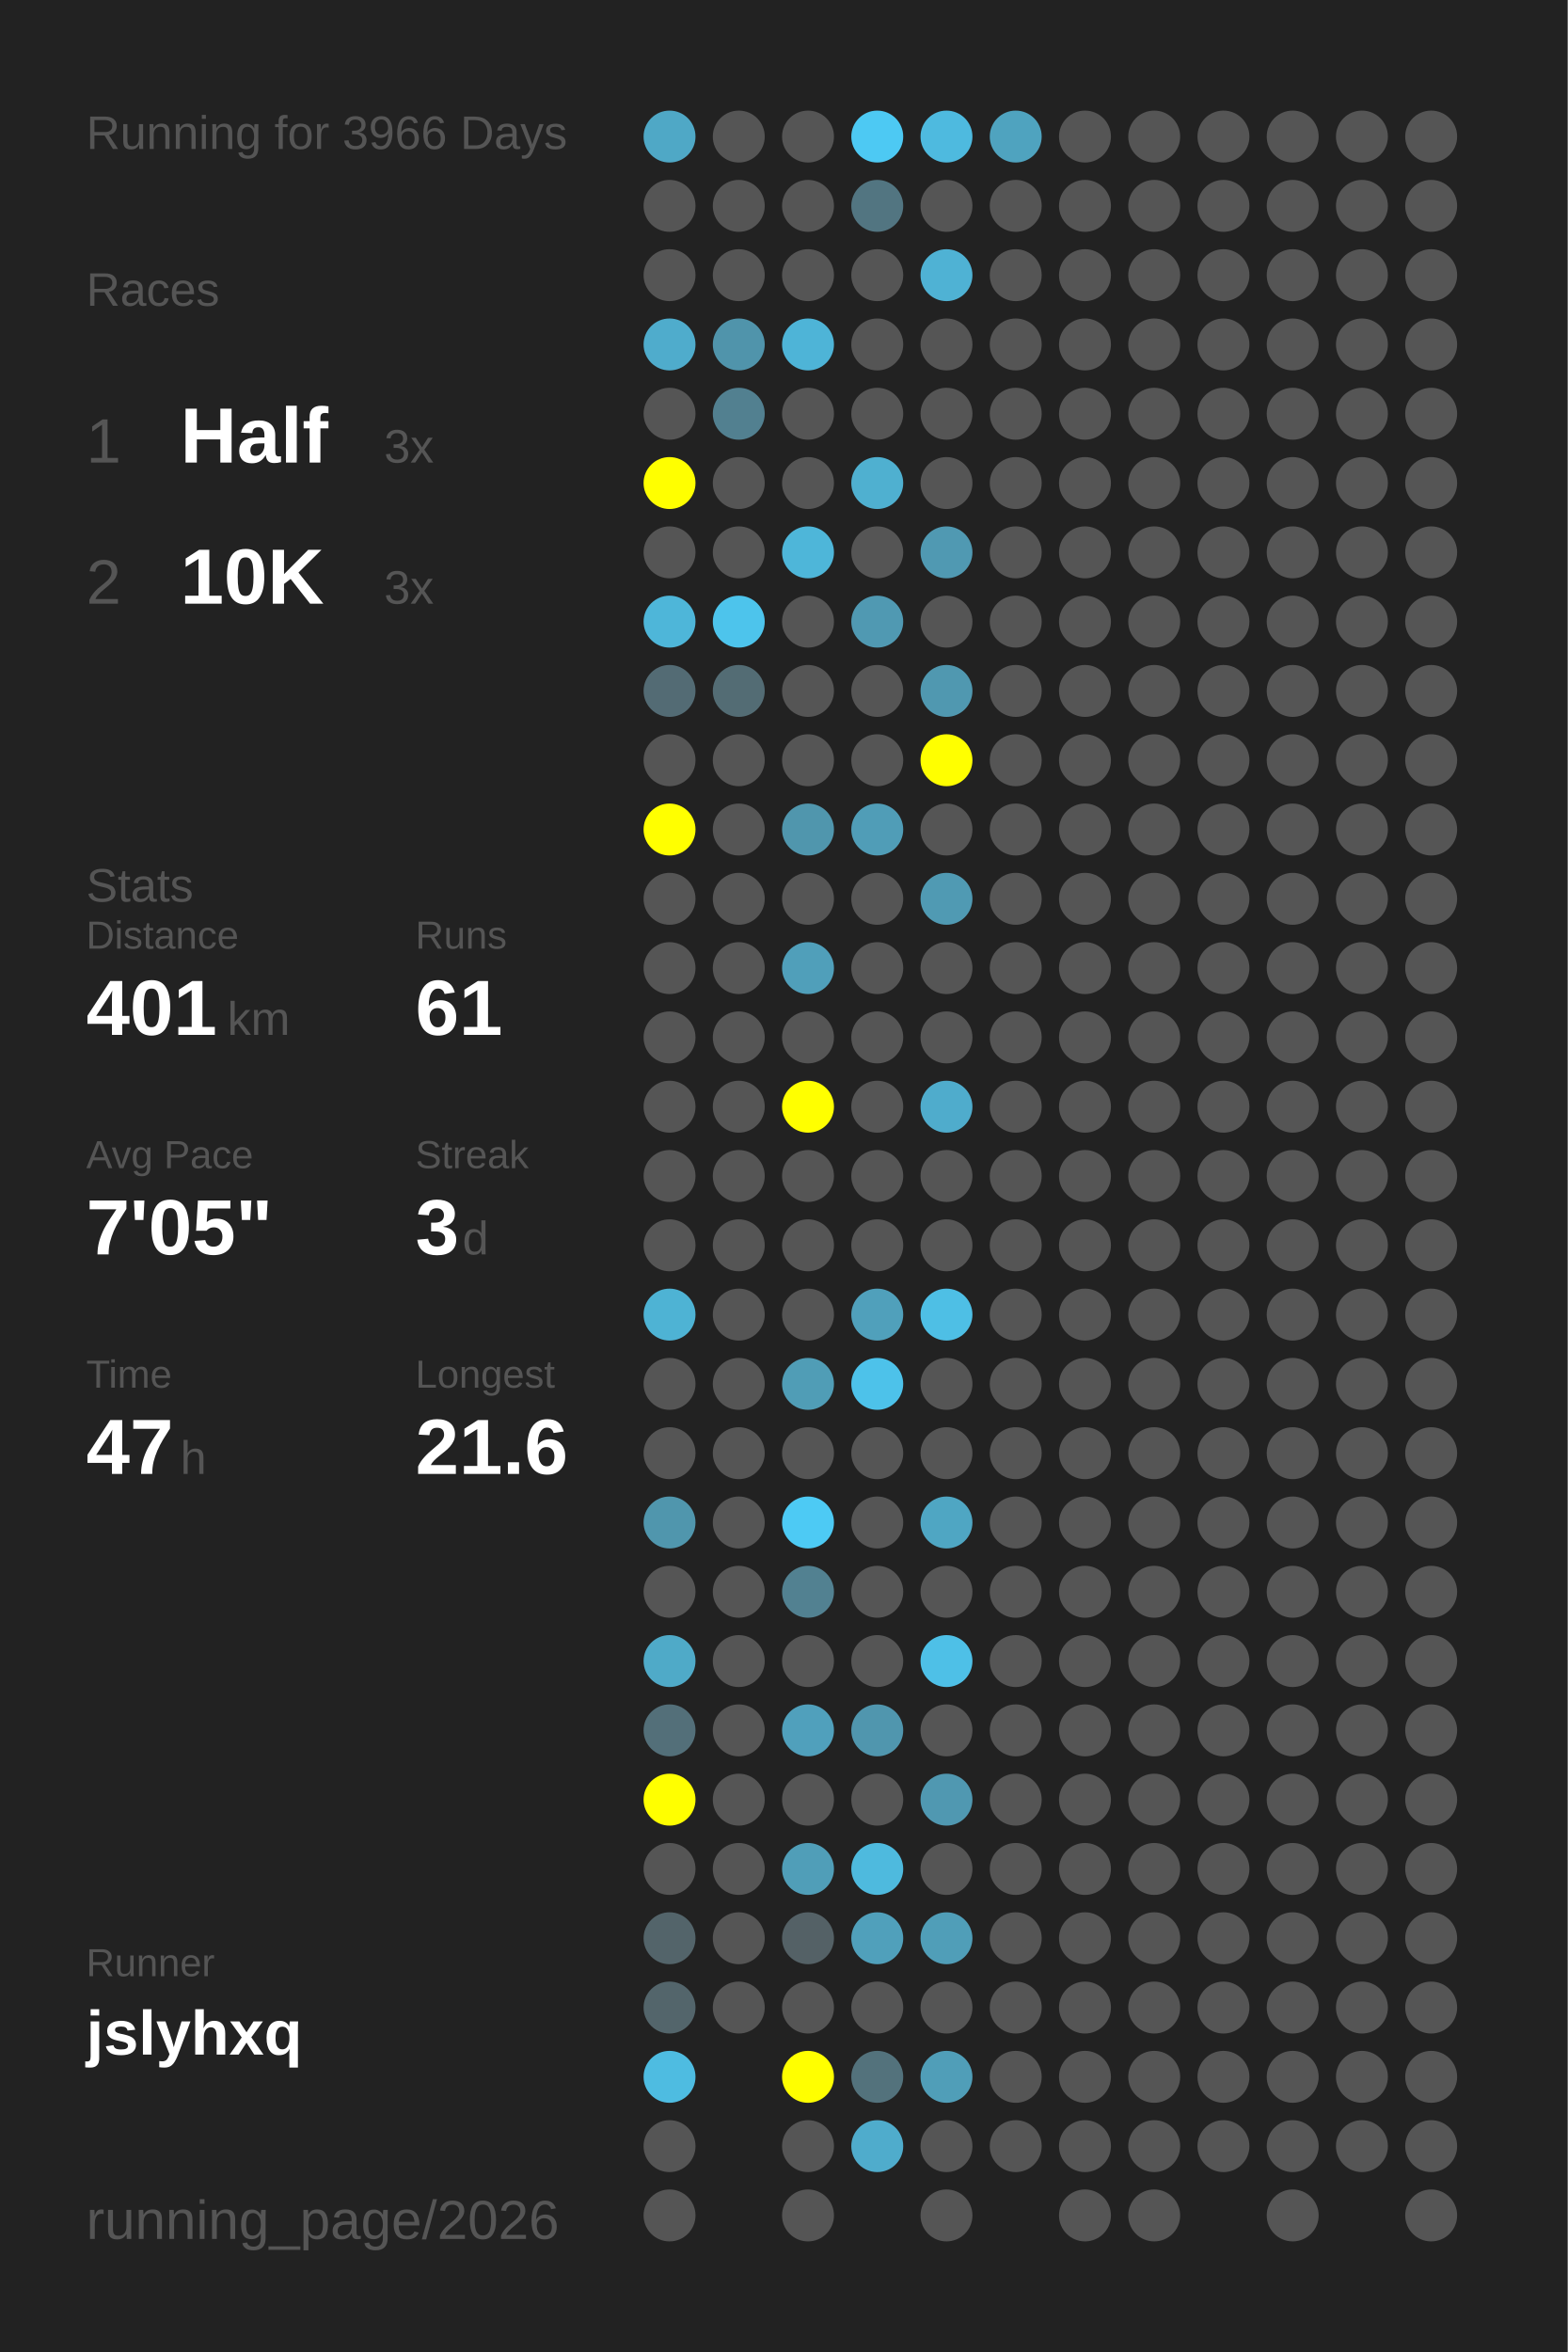
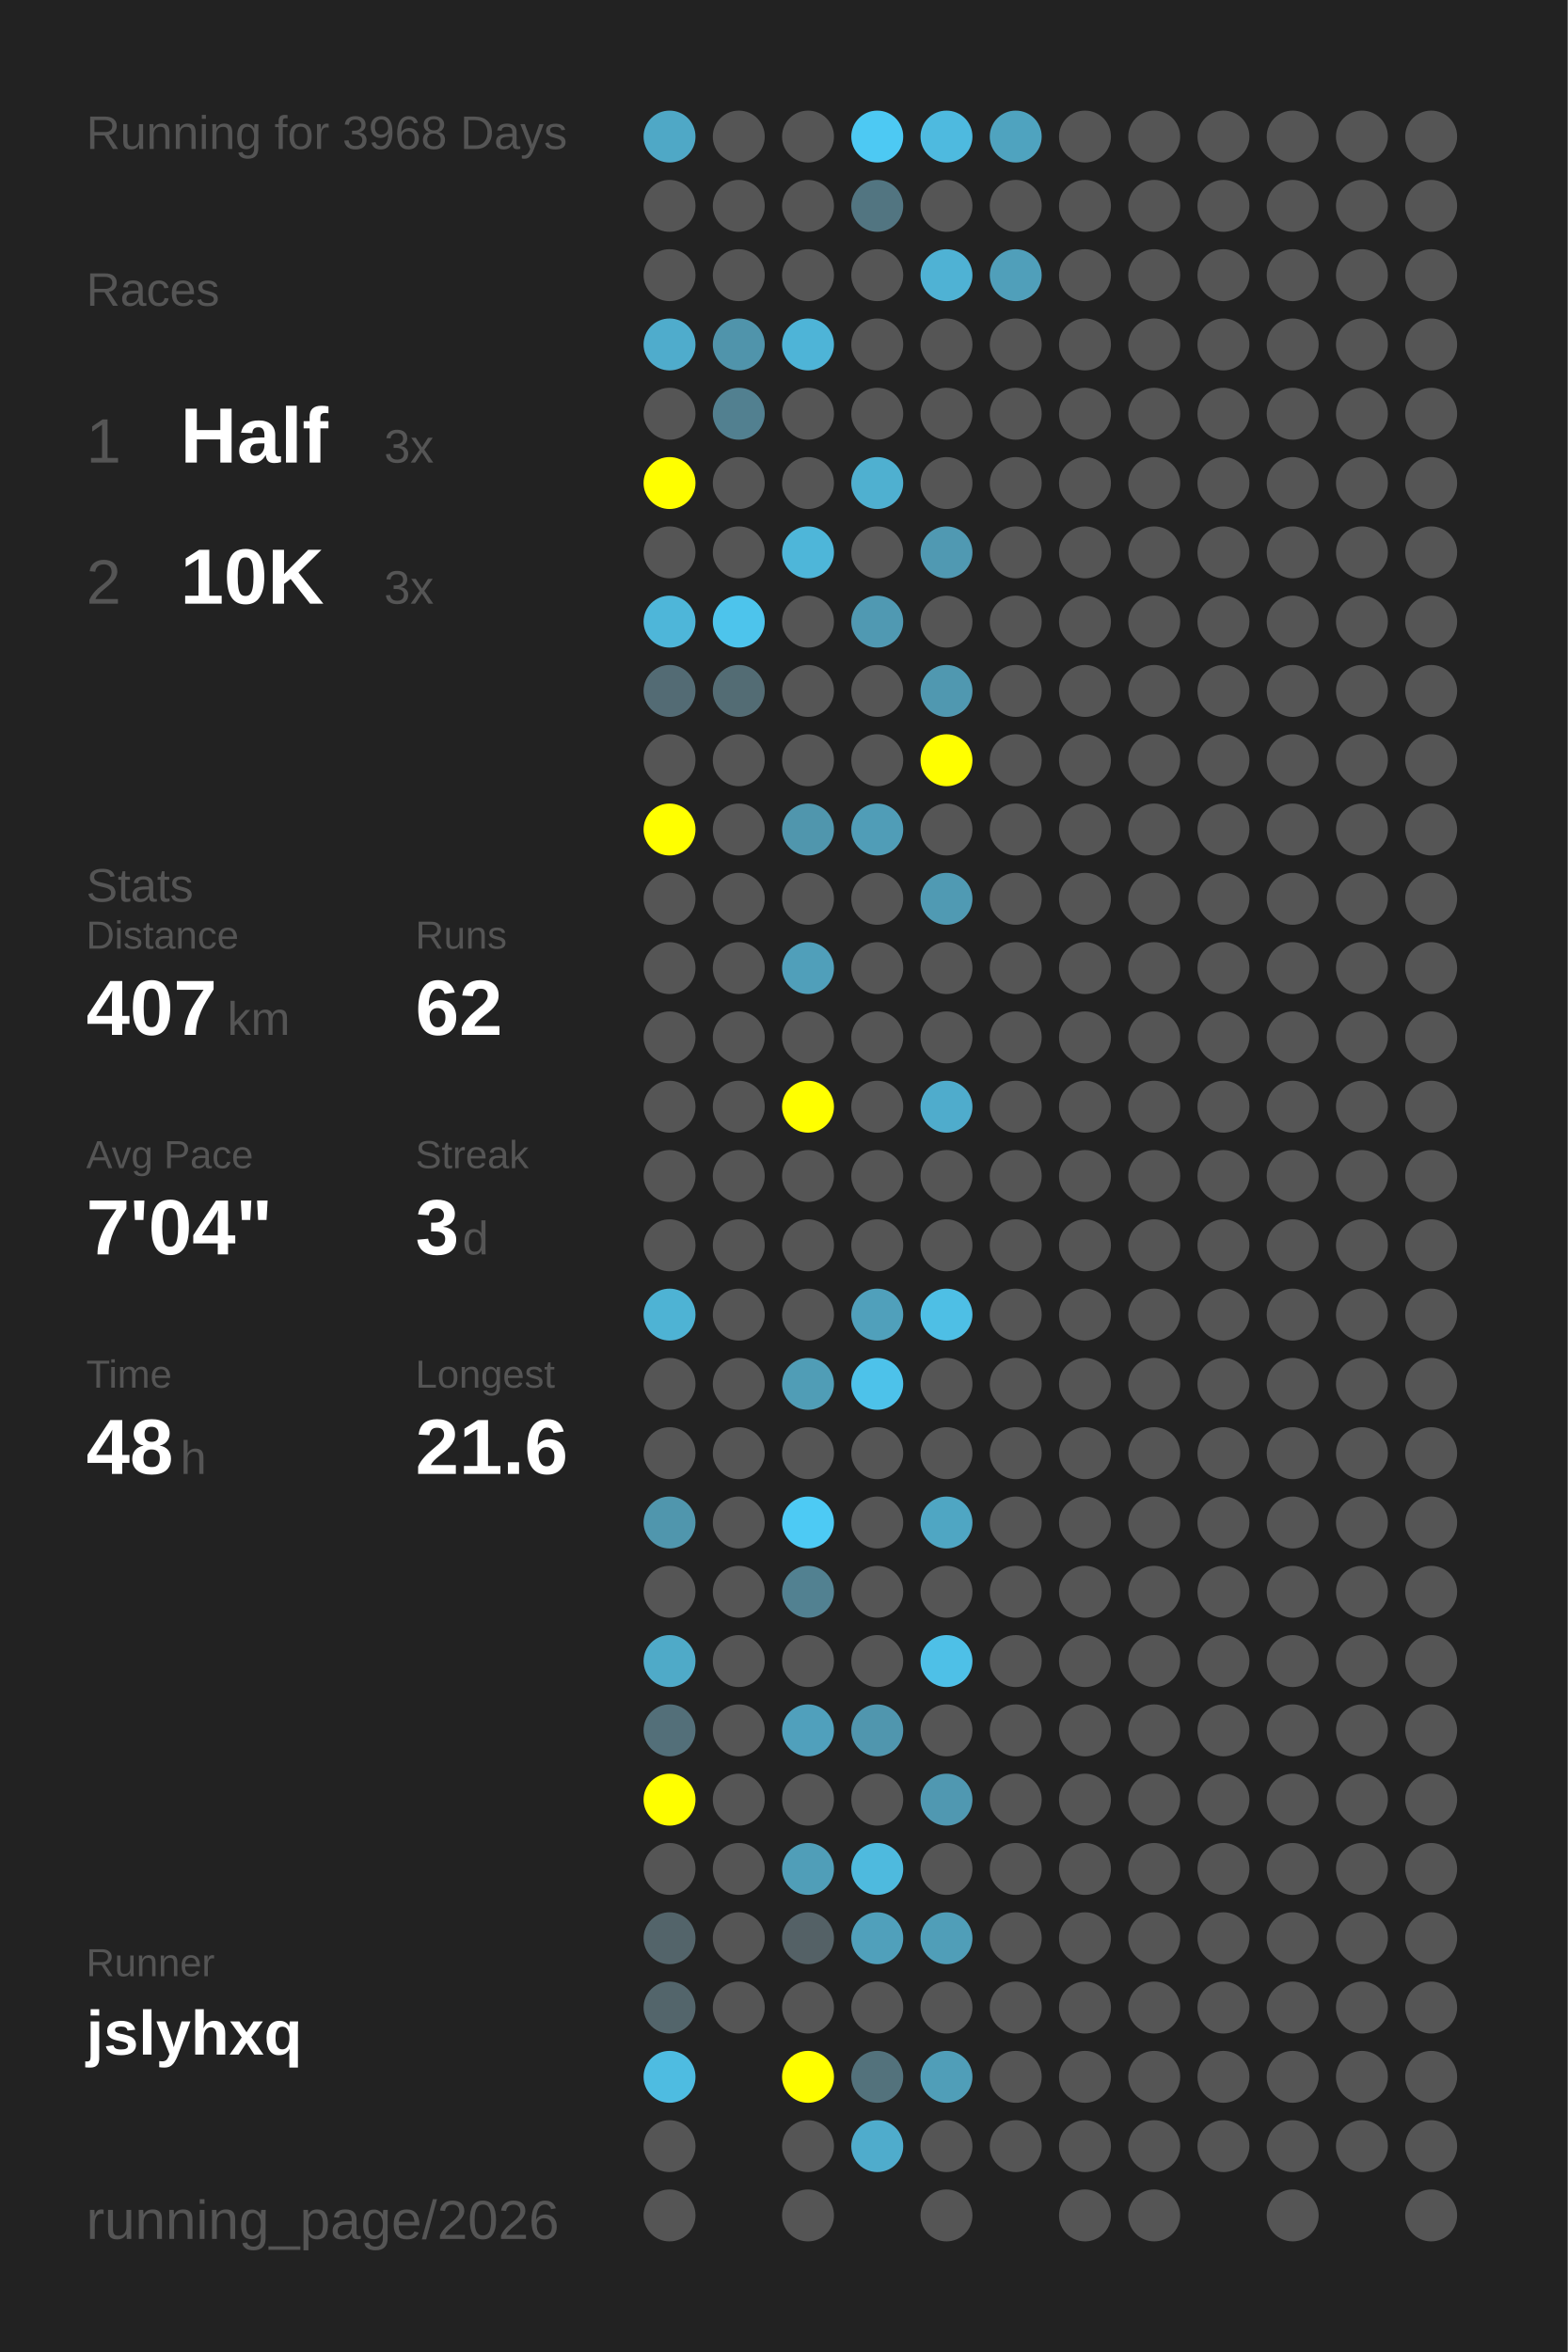
<svg xmlns="http://www.w3.org/2000/svg" baseProfile="full" height="300mm" version="1.1" viewBox="0,0,200,300" width="200mm">
  <defs />
  <rect fill="#222222" height="300" width="200" x="0" y="0" />
-   <text fill="#555555" style="font-size:6px; font-family:Arial;" x="11" y="19">Running for 3966 Days</text>
+   <text fill="#555555" style="font-size:6px; font-family:Arial;" x="11" y="19">Running for 3968 Days</text>
  <text fill="#555555" style="font-size:6px; font-family:Arial;" x="11" y="39">Races</text>
  <text fill="#555555" style="font-size:8px; font-family:Arial;" x="11" y="59">1</text>
  <text fill="#FFFFFF" style="font-size:10px; font-family:Arial; font-weight:bold;" x="23" y="59">Half</text>
  <text fill="#555555" style="font-size:6px; font-family:Arial;" x="49" y="59">3x</text>
  <text fill="#555555" style="font-size:8px; font-family:Arial;" x="11" y="77">2</text>
  <text fill="#FFFFFF" style="font-size:10px; font-family:Arial; font-weight:bold;" x="23" y="77">10K</text>
  <text fill="#555555" style="font-size:6px; font-family:Arial;" x="49" y="77">3x</text>
  <text fill="#555555" style="font-size:6px; font-family:Arial;" x="11" y="115">Stats</text>
  <text fill="#555555" style="font-size:5px; font-family:Arial;" x="11" y="121">Distance</text>
-   <text fill="#FFFFFF" style="font-size:10px; font-family:Arial; font-weight:bold;" x="11" y="132">401</text>
+   <text fill="#FFFFFF" style="font-size:10px; font-family:Arial; font-weight:bold;" x="11" y="132">407</text>
  <text fill="#555555" style="font-size:6px; font-family:Arial;" x="29" y="132">km</text>
  <text fill="#555555" style="font-size:5px; font-family:Arial;" x="53" y="121">Runs</text>
-   <text fill="#FFFFFF" style="font-size:10px; font-family:Arial; font-weight:bold;" x="53" y="132">61</text>
+   <text fill="#FFFFFF" style="font-size:10px; font-family:Arial; font-weight:bold;" x="53" y="132">62</text>
  <text fill="#555555" style="font-size:5px; font-family:Arial;" x="11" y="149">Avg Pace</text>
-   <text fill="#FFFFFF" style="font-size:10px; font-family:Arial; font-weight:bold;" x="11" y="160">7'05"</text>
+   <text fill="#FFFFFF" style="font-size:10px; font-family:Arial; font-weight:bold;" x="11" y="160">7'04"</text>
  <text fill="#555555" style="font-size:5px; font-family:Arial;" x="53" y="149">Streak</text>
  <text fill="#FFFFFF" style="font-size:10px; font-family:Arial; font-weight:bold;" x="53" y="160">3</text>
  <text fill="#555555" style="font-size:6px; font-family:Arial;" x="59" y="160">d</text>
  <text fill="#555555" style="font-size:5px; font-family:Arial;" x="11" y="177">Time</text>
-   <text fill="#FFFFFF" style="font-size:10px; font-family:Arial; font-weight:bold;" x="11" y="188">47</text>
+   <text fill="#FFFFFF" style="font-size:10px; font-family:Arial; font-weight:bold;" x="11" y="188">48</text>
  <text fill="#555555" style="font-size:6px; font-family:Arial;" x="23" y="188">h</text>
  <text fill="#555555" style="font-size:5px; font-family:Arial;" x="53" y="177">Longest</text>
  <text fill="#FFFFFF" style="font-size:10px; font-family:Arial; font-weight:bold;" x="53" y="188">21.6</text>
  <text fill="#555555" style="font-size:5px; font-family:Arial;" x="11" y="252.065">Runner</text>
  <text fill="#FFFFFF" style="font-size:8px; font-family:Arial; font-weight:bold;" x="11" y="262.065">jslyhxq</text>
  <text fill="#555555" style="font-size:7px; font-family:Arial;" x="11" y="285.581">running_page/2026</text>
  <circle cx="85.417" cy="17.419" fill="#4fa8c6" r="3.312" />
  <circle cx="85.417" cy="26.258" fill="#555555" r="3.312" />
  <circle cx="85.417" cy="35.097" fill="#555555" r="3.312" />
  <circle cx="85.417" cy="43.935" fill="#4faccc" r="3.312" />
  <circle cx="85.417" cy="52.774" fill="#555555" r="3.312" />
  <circle cx="85.417" cy="61.613" fill="#FFFF00" r="3.312" />
  <circle cx="85.417" cy="70.452" fill="#555555" r="3.312" />
  <circle cx="85.417" cy="79.29" fill="#4eb6d9" r="3.312" />
  <circle cx="85.417" cy="88.129" fill="#536b74" r="3.312" />
  <circle cx="85.417" cy="96.968" fill="#555555" r="3.312" />
  <circle cx="85.417" cy="105.806" fill="#FFFF00" r="3.312" />
  <circle cx="85.417" cy="114.645" fill="#555555" r="3.312" />
  <circle cx="85.417" cy="123.484" fill="#555555" r="3.312" />
  <circle cx="85.417" cy="132.323" fill="#555555" r="3.312" />
  <circle cx="85.417" cy="141.161" fill="#555555" r="3.312" />
  <circle cx="85.417" cy="150" fill="#555555" r="3.312" />
  <circle cx="85.417" cy="158.839" fill="#555555" r="3.312" />
  <circle cx="85.417" cy="167.677" fill="#4eb3d4" r="3.312" />
  <circle cx="85.417" cy="176.516" fill="#555555" r="3.312" />
  <circle cx="85.417" cy="185.355" fill="#555555" r="3.312" />
  <circle cx="85.417" cy="194.194" fill="#5096ad" r="3.312" />
  <circle cx="85.417" cy="203.032" fill="#555555" r="3.312" />
  <circle cx="85.417" cy="211.871" fill="#4faac8" r="3.312" />
  <circle cx="85.417" cy="220.71" fill="#536f79" r="3.312" />
  <circle cx="85.417" cy="229.548" fill="#FFFF00" r="3.312" />
  <circle cx="85.417" cy="238.387" fill="#555555" r="3.312" />
  <circle cx="85.417" cy="247.226" fill="#53646a" r="3.312" />
  <circle cx="85.417" cy="256.065" fill="#53656b" r="3.312" />
  <circle cx="85.417" cy="264.903" fill="#4ebce1" r="3.312" />
  <circle cx="85.417" cy="273.742" fill="#555555" r="3.312" />
  <circle cx="85.417" cy="282.581" fill="#555555" r="3.312" />
  <circle cx="94.25" cy="17.419" fill="#555555" r="3.312" />
  <circle cx="94.25" cy="26.258" fill="#555555" r="3.312" />
  <circle cx="94.25" cy="35.097" fill="#555555" r="3.312" />
  <circle cx="94.25" cy="43.935" fill="#5094ab" r="3.312" />
  <circle cx="94.25" cy="52.774" fill="#528090" r="3.312" />
  <circle cx="94.25" cy="61.613" fill="#555555" r="3.312" />
  <circle cx="94.25" cy="70.452" fill="#555555" r="3.312" />
  <circle cx="94.25" cy="79.29" fill="#4dc4ec" r="3.312" />
  <circle cx="94.25" cy="88.129" fill="#536c74" r="3.312" />
  <circle cx="94.25" cy="96.968" fill="#555555" r="3.312" />
  <circle cx="94.25" cy="105.806" fill="#555555" r="3.312" />
  <circle cx="94.25" cy="114.645" fill="#555555" r="3.312" />
  <circle cx="94.25" cy="123.484" fill="#555555" r="3.312" />
  <circle cx="94.25" cy="132.323" fill="#555555" r="3.312" />
  <circle cx="94.25" cy="141.161" fill="#555555" r="3.312" />
  <circle cx="94.25" cy="150" fill="#555555" r="3.312" />
  <circle cx="94.25" cy="158.839" fill="#555555" r="3.312" />
  <circle cx="94.25" cy="167.677" fill="#555555" r="3.312" />
  <circle cx="94.25" cy="176.516" fill="#555555" r="3.312" />
  <circle cx="94.25" cy="185.355" fill="#555555" r="3.312" />
  <circle cx="94.25" cy="194.194" fill="#555555" r="3.312" />
  <circle cx="94.25" cy="203.032" fill="#555555" r="3.312" />
  <circle cx="94.25" cy="211.871" fill="#555555" r="3.312" />
  <circle cx="94.25" cy="220.71" fill="#555555" r="3.312" />
  <circle cx="94.25" cy="229.548" fill="#555555" r="3.312" />
  <circle cx="94.25" cy="238.387" fill="#555555" r="3.312" />
  <circle cx="94.25" cy="247.226" fill="#555555" r="3.312" />
  <circle cx="94.25" cy="256.065" fill="#555555" r="3.312" />
  <circle cx="103.083" cy="17.419" fill="#555555" r="3.312" />
  <circle cx="103.083" cy="26.258" fill="#555555" r="3.312" />
  <circle cx="103.083" cy="35.097" fill="#555555" r="3.312" />
  <circle cx="103.083" cy="43.935" fill="#4eb4d7" r="3.312" />
  <circle cx="103.083" cy="52.774" fill="#555555" r="3.312" />
  <circle cx="103.083" cy="61.613" fill="#555555" r="3.312" />
  <circle cx="103.083" cy="70.452" fill="#4eb6d9" r="3.312" />
  <circle cx="103.083" cy="79.29" fill="#555555" r="3.312" />
  <circle cx="103.083" cy="88.129" fill="#555555" r="3.312" />
  <circle cx="103.083" cy="96.968" fill="#555555" r="3.312" />
  <circle cx="103.083" cy="105.806" fill="#5096ad" r="3.312" />
  <circle cx="103.083" cy="114.645" fill="#555555" r="3.312" />
  <circle cx="103.083" cy="123.484" fill="#509fba" r="3.312" />
  <circle cx="103.083" cy="132.323" fill="#555555" r="3.312" />
  <circle cx="103.083" cy="141.161" fill="#FFFF00" r="3.312" />
  <circle cx="103.083" cy="150" fill="#555555" r="3.312" />
  <circle cx="103.083" cy="158.839" fill="#555555" r="3.312" />
  <circle cx="103.083" cy="167.677" fill="#555555" r="3.312" />
  <circle cx="103.083" cy="176.516" fill="#509db6" r="3.312" />
  <circle cx="103.083" cy="185.355" fill="#555555" r="3.312" />
  <circle cx="103.083" cy="194.194" fill="#4dcaf4" r="3.312" />
  <circle cx="103.083" cy="203.032" fill="#528191" r="3.312" />
  <circle cx="103.083" cy="211.871" fill="#555555" r="3.312" />
  <circle cx="103.083" cy="220.71" fill="#50a0bc" r="3.312" />
  <circle cx="103.083" cy="229.548" fill="#555555" r="3.312" />
  <circle cx="103.083" cy="238.387" fill="#509eb8" r="3.312" />
  <circle cx="103.083" cy="247.226" fill="#546166" r="3.312" />
  <circle cx="103.083" cy="256.065" fill="#555555" r="3.312" />
  <circle cx="103.083" cy="264.903" fill="#FFFF00" r="3.312" />
  <circle cx="103.083" cy="273.742" fill="#555555" r="3.312" />
  <circle cx="103.083" cy="282.581" fill="#555555" r="3.312" />
  <circle cx="111.917" cy="17.419" fill="#4dc9f3" r="3.312" />
  <circle cx="111.917" cy="26.258" fill="#527581" r="3.312" />
  <circle cx="111.917" cy="35.097" fill="#555555" r="3.312" />
  <circle cx="111.917" cy="43.935" fill="#555555" r="3.312" />
  <circle cx="111.917" cy="52.774" fill="#555555" r="3.312" />
  <circle cx="111.917" cy="61.613" fill="#4fb0d0" r="3.312" />
  <circle cx="111.917" cy="70.452" fill="#555555" r="3.312" />
  <circle cx="111.917" cy="79.29" fill="#5099b2" r="3.312" />
  <circle cx="111.917" cy="88.129" fill="#555555" r="3.312" />
  <circle cx="111.917" cy="96.968" fill="#555555" r="3.312" />
  <circle cx="111.917" cy="105.806" fill="#509db7" r="3.312" />
  <circle cx="111.917" cy="114.645" fill="#555555" r="3.312" />
  <circle cx="111.917" cy="123.484" fill="#555555" r="3.312" />
  <circle cx="111.917" cy="132.323" fill="#555555" r="3.312" />
  <circle cx="111.917" cy="141.161" fill="#555555" r="3.312" />
  <circle cx="111.917" cy="150" fill="#555555" r="3.312" />
  <circle cx="111.917" cy="158.839" fill="#555555" r="3.312" />
  <circle cx="111.917" cy="167.677" fill="#50a0bb" r="3.312" />
  <circle cx="111.917" cy="176.516" fill="#4dc2ea" r="3.312" />
  <circle cx="111.917" cy="185.355" fill="#555555" r="3.312" />
  <circle cx="111.917" cy="194.194" fill="#555555" r="3.312" />
  <circle cx="111.917" cy="203.032" fill="#555555" r="3.312" />
  <circle cx="111.917" cy="211.871" fill="#555555" r="3.312" />
  <circle cx="111.917" cy="220.71" fill="#5096ae" r="3.312" />
  <circle cx="111.917" cy="229.548" fill="#555555" r="3.312" />
  <circle cx="111.917" cy="238.387" fill="#4ebade" r="3.312" />
  <circle cx="111.917" cy="247.226" fill="#50a0bb" r="3.312" />
  <circle cx="111.917" cy="256.065" fill="#555555" r="3.312" />
  <circle cx="111.917" cy="264.903" fill="#53727c" r="3.312" />
  <circle cx="111.917" cy="273.742" fill="#4faccc" r="3.312" />
  <circle cx="120.75" cy="17.419" fill="#4ebadf" r="3.312" />
  <circle cx="120.75" cy="26.258" fill="#555555" r="3.312" />
  <circle cx="120.75" cy="35.097" fill="#4fb2d4" r="3.312" />
  <circle cx="120.75" cy="43.935" fill="#555555" r="3.312" />
  <circle cx="120.75" cy="52.774" fill="#555555" r="3.312" />
  <circle cx="120.75" cy="61.613" fill="#555555" r="3.312" />
  <circle cx="120.75" cy="70.452" fill="#5099b2" r="3.312" />
  <circle cx="120.75" cy="79.29" fill="#555555" r="3.312" />
  <circle cx="120.75" cy="88.129" fill="#5098b0" r="3.312" />
  <circle cx="120.75" cy="96.968" fill="#FFFF00" r="3.312" />
  <circle cx="120.75" cy="105.806" fill="#555555" r="3.312" />
  <circle cx="120.75" cy="114.645" fill="#509ab3" r="3.312" />
  <circle cx="120.75" cy="123.484" fill="#555555" r="3.312" />
  <circle cx="120.75" cy="132.323" fill="#555555" r="3.312" />
  <circle cx="120.75" cy="141.161" fill="#4faccc" r="3.312" />
  <circle cx="120.75" cy="150" fill="#555555" r="3.312" />
  <circle cx="120.75" cy="158.839" fill="#555555" r="3.312" />
  <circle cx="120.75" cy="167.677" fill="#4ebfe5" r="3.312" />
  <circle cx="120.75" cy="176.516" fill="#555555" r="3.312" />
  <circle cx="120.75" cy="185.355" fill="#555555" r="3.312" />
  <circle cx="120.75" cy="194.194" fill="#4fa6c3" r="3.312" />
  <circle cx="120.75" cy="203.032" fill="#555555" r="3.312" />
  <circle cx="120.75" cy="211.871" fill="#4ec0e7" r="3.312" />
  <circle cx="120.75" cy="220.71" fill="#555555" r="3.312" />
  <circle cx="120.75" cy="229.548" fill="#5098b1" r="3.312" />
  <circle cx="120.75" cy="238.387" fill="#555555" r="3.312" />
  <circle cx="120.75" cy="247.226" fill="#509eb8" r="3.312" />
  <circle cx="120.75" cy="256.065" fill="#555555" r="3.312" />
  <circle cx="120.75" cy="264.903" fill="#509eb8" r="3.312" />
  <circle cx="120.75" cy="273.742" fill="#555555" r="3.312" />
  <circle cx="120.75" cy="282.581" fill="#555555" r="3.312" />
  <circle cx="129.583" cy="17.419" fill="#4fa3bf" r="3.312" />
  <circle cx="129.583" cy="26.258" fill="#555555" r="3.312" />
-   <circle cx="129.583" cy="35.097" fill="#555555" r="3.312" />
+   <circle cx="129.583" cy="35.097" fill="#509fba" r="3.312" />
  <circle cx="129.583" cy="43.935" fill="#555555" r="3.312" />
  <circle cx="129.583" cy="52.774" fill="#555555" r="3.312" />
  <circle cx="129.583" cy="61.613" fill="#555555" r="3.312" />
  <circle cx="129.583" cy="70.452" fill="#555555" r="3.312" />
  <circle cx="129.583" cy="79.29" fill="#555555" r="3.312" />
  <circle cx="129.583" cy="88.129" fill="#555555" r="3.312" />
  <circle cx="129.583" cy="96.968" fill="#555555" r="3.312" />
  <circle cx="129.583" cy="105.806" fill="#555555" r="3.312" />
  <circle cx="129.583" cy="114.645" fill="#555555" r="3.312" />
  <circle cx="129.583" cy="123.484" fill="#555555" r="3.312" />
  <circle cx="129.583" cy="132.323" fill="#555555" r="3.312" />
  <circle cx="129.583" cy="141.161" fill="#555555" r="3.312" />
  <circle cx="129.583" cy="150" fill="#555555" r="3.312" />
  <circle cx="129.583" cy="158.839" fill="#555555" r="3.312" />
  <circle cx="129.583" cy="167.677" fill="#555555" r="3.312" />
  <circle cx="129.583" cy="176.516" fill="#555555" r="3.312" />
  <circle cx="129.583" cy="185.355" fill="#555555" r="3.312" />
  <circle cx="129.583" cy="194.194" fill="#555555" r="3.312" />
  <circle cx="129.583" cy="203.032" fill="#555555" r="3.312" />
  <circle cx="129.583" cy="211.871" fill="#555555" r="3.312" />
  <circle cx="129.583" cy="220.71" fill="#555555" r="3.312" />
  <circle cx="129.583" cy="229.548" fill="#555555" r="3.312" />
  <circle cx="129.583" cy="238.387" fill="#555555" r="3.312" />
  <circle cx="129.583" cy="247.226" fill="#555555" r="3.312" />
  <circle cx="129.583" cy="256.065" fill="#555555" r="3.312" />
  <circle cx="129.583" cy="264.903" fill="#555555" r="3.312" />
  <circle cx="129.583" cy="273.742" fill="#555555" r="3.312" />
  <circle cx="138.417" cy="17.419" fill="#555555" r="3.312" />
  <circle cx="138.417" cy="26.258" fill="#555555" r="3.312" />
  <circle cx="138.417" cy="35.097" fill="#555555" r="3.312" />
  <circle cx="138.417" cy="43.935" fill="#555555" r="3.312" />
  <circle cx="138.417" cy="52.774" fill="#555555" r="3.312" />
  <circle cx="138.417" cy="61.613" fill="#555555" r="3.312" />
  <circle cx="138.417" cy="70.452" fill="#555555" r="3.312" />
  <circle cx="138.417" cy="79.29" fill="#555555" r="3.312" />
  <circle cx="138.417" cy="88.129" fill="#555555" r="3.312" />
  <circle cx="138.417" cy="96.968" fill="#555555" r="3.312" />
  <circle cx="138.417" cy="105.806" fill="#555555" r="3.312" />
  <circle cx="138.417" cy="114.645" fill="#555555" r="3.312" />
  <circle cx="138.417" cy="123.484" fill="#555555" r="3.312" />
  <circle cx="138.417" cy="132.323" fill="#555555" r="3.312" />
  <circle cx="138.417" cy="141.161" fill="#555555" r="3.312" />
  <circle cx="138.417" cy="150" fill="#555555" r="3.312" />
  <circle cx="138.417" cy="158.839" fill="#555555" r="3.312" />
  <circle cx="138.417" cy="167.677" fill="#555555" r="3.312" />
  <circle cx="138.417" cy="176.516" fill="#555555" r="3.312" />
  <circle cx="138.417" cy="185.355" fill="#555555" r="3.312" />
  <circle cx="138.417" cy="194.194" fill="#555555" r="3.312" />
  <circle cx="138.417" cy="203.032" fill="#555555" r="3.312" />
  <circle cx="138.417" cy="211.871" fill="#555555" r="3.312" />
  <circle cx="138.417" cy="220.71" fill="#555555" r="3.312" />
  <circle cx="138.417" cy="229.548" fill="#555555" r="3.312" />
  <circle cx="138.417" cy="238.387" fill="#555555" r="3.312" />
  <circle cx="138.417" cy="247.226" fill="#555555" r="3.312" />
  <circle cx="138.417" cy="256.065" fill="#555555" r="3.312" />
  <circle cx="138.417" cy="264.903" fill="#555555" r="3.312" />
  <circle cx="138.417" cy="273.742" fill="#555555" r="3.312" />
  <circle cx="138.417" cy="282.581" fill="#555555" r="3.312" />
  <circle cx="147.25" cy="17.419" fill="#555555" r="3.312" />
  <circle cx="147.25" cy="26.258" fill="#555555" r="3.312" />
  <circle cx="147.25" cy="35.097" fill="#555555" r="3.312" />
  <circle cx="147.25" cy="43.935" fill="#555555" r="3.312" />
  <circle cx="147.25" cy="52.774" fill="#555555" r="3.312" />
  <circle cx="147.25" cy="61.613" fill="#555555" r="3.312" />
  <circle cx="147.25" cy="70.452" fill="#555555" r="3.312" />
  <circle cx="147.25" cy="79.29" fill="#555555" r="3.312" />
  <circle cx="147.25" cy="88.129" fill="#555555" r="3.312" />
  <circle cx="147.25" cy="96.968" fill="#555555" r="3.312" />
  <circle cx="147.25" cy="105.806" fill="#555555" r="3.312" />
  <circle cx="147.25" cy="114.645" fill="#555555" r="3.312" />
  <circle cx="147.25" cy="123.484" fill="#555555" r="3.312" />
  <circle cx="147.25" cy="132.323" fill="#555555" r="3.312" />
  <circle cx="147.25" cy="141.161" fill="#555555" r="3.312" />
  <circle cx="147.25" cy="150" fill="#555555" r="3.312" />
  <circle cx="147.25" cy="158.839" fill="#555555" r="3.312" />
  <circle cx="147.25" cy="167.677" fill="#555555" r="3.312" />
  <circle cx="147.25" cy="176.516" fill="#555555" r="3.312" />
  <circle cx="147.25" cy="185.355" fill="#555555" r="3.312" />
  <circle cx="147.25" cy="194.194" fill="#555555" r="3.312" />
  <circle cx="147.25" cy="203.032" fill="#555555" r="3.312" />
  <circle cx="147.25" cy="211.871" fill="#555555" r="3.312" />
  <circle cx="147.25" cy="220.71" fill="#555555" r="3.312" />
  <circle cx="147.25" cy="229.548" fill="#555555" r="3.312" />
  <circle cx="147.25" cy="238.387" fill="#555555" r="3.312" />
  <circle cx="147.25" cy="247.226" fill="#555555" r="3.312" />
  <circle cx="147.25" cy="256.065" fill="#555555" r="3.312" />
  <circle cx="147.25" cy="264.903" fill="#555555" r="3.312" />
  <circle cx="147.25" cy="273.742" fill="#555555" r="3.312" />
  <circle cx="147.25" cy="282.581" fill="#555555" r="3.312" />
  <circle cx="156.083" cy="17.419" fill="#555555" r="3.312" />
  <circle cx="156.083" cy="26.258" fill="#555555" r="3.312" />
  <circle cx="156.083" cy="35.097" fill="#555555" r="3.312" />
  <circle cx="156.083" cy="43.935" fill="#555555" r="3.312" />
  <circle cx="156.083" cy="52.774" fill="#555555" r="3.312" />
  <circle cx="156.083" cy="61.613" fill="#555555" r="3.312" />
  <circle cx="156.083" cy="70.452" fill="#555555" r="3.312" />
  <circle cx="156.083" cy="79.29" fill="#555555" r="3.312" />
  <circle cx="156.083" cy="88.129" fill="#555555" r="3.312" />
  <circle cx="156.083" cy="96.968" fill="#555555" r="3.312" />
  <circle cx="156.083" cy="105.806" fill="#555555" r="3.312" />
  <circle cx="156.083" cy="114.645" fill="#555555" r="3.312" />
  <circle cx="156.083" cy="123.484" fill="#555555" r="3.312" />
  <circle cx="156.083" cy="132.323" fill="#555555" r="3.312" />
  <circle cx="156.083" cy="141.161" fill="#555555" r="3.312" />
  <circle cx="156.083" cy="150" fill="#555555" r="3.312" />
  <circle cx="156.083" cy="158.839" fill="#555555" r="3.312" />
  <circle cx="156.083" cy="167.677" fill="#555555" r="3.312" />
  <circle cx="156.083" cy="176.516" fill="#555555" r="3.312" />
  <circle cx="156.083" cy="185.355" fill="#555555" r="3.312" />
  <circle cx="156.083" cy="194.194" fill="#555555" r="3.312" />
  <circle cx="156.083" cy="203.032" fill="#555555" r="3.312" />
  <circle cx="156.083" cy="211.871" fill="#555555" r="3.312" />
  <circle cx="156.083" cy="220.71" fill="#555555" r="3.312" />
  <circle cx="156.083" cy="229.548" fill="#555555" r="3.312" />
  <circle cx="156.083" cy="238.387" fill="#555555" r="3.312" />
  <circle cx="156.083" cy="247.226" fill="#555555" r="3.312" />
  <circle cx="156.083" cy="256.065" fill="#555555" r="3.312" />
  <circle cx="156.083" cy="264.903" fill="#555555" r="3.312" />
  <circle cx="156.083" cy="273.742" fill="#555555" r="3.312" />
  <circle cx="164.917" cy="17.419" fill="#555555" r="3.312" />
  <circle cx="164.917" cy="26.258" fill="#555555" r="3.312" />
  <circle cx="164.917" cy="35.097" fill="#555555" r="3.312" />
  <circle cx="164.917" cy="43.935" fill="#555555" r="3.312" />
  <circle cx="164.917" cy="52.774" fill="#555555" r="3.312" />
  <circle cx="164.917" cy="61.613" fill="#555555" r="3.312" />
  <circle cx="164.917" cy="70.452" fill="#555555" r="3.312" />
  <circle cx="164.917" cy="79.29" fill="#555555" r="3.312" />
  <circle cx="164.917" cy="88.129" fill="#555555" r="3.312" />
  <circle cx="164.917" cy="96.968" fill="#555555" r="3.312" />
  <circle cx="164.917" cy="105.806" fill="#555555" r="3.312" />
  <circle cx="164.917" cy="114.645" fill="#555555" r="3.312" />
  <circle cx="164.917" cy="123.484" fill="#555555" r="3.312" />
  <circle cx="164.917" cy="132.323" fill="#555555" r="3.312" />
  <circle cx="164.917" cy="141.161" fill="#555555" r="3.312" />
  <circle cx="164.917" cy="150" fill="#555555" r="3.312" />
  <circle cx="164.917" cy="158.839" fill="#555555" r="3.312" />
  <circle cx="164.917" cy="167.677" fill="#555555" r="3.312" />
  <circle cx="164.917" cy="176.516" fill="#555555" r="3.312" />
  <circle cx="164.917" cy="185.355" fill="#555555" r="3.312" />
  <circle cx="164.917" cy="194.194" fill="#555555" r="3.312" />
  <circle cx="164.917" cy="203.032" fill="#555555" r="3.312" />
  <circle cx="164.917" cy="211.871" fill="#555555" r="3.312" />
  <circle cx="164.917" cy="220.71" fill="#555555" r="3.312" />
  <circle cx="164.917" cy="229.548" fill="#555555" r="3.312" />
  <circle cx="164.917" cy="238.387" fill="#555555" r="3.312" />
  <circle cx="164.917" cy="247.226" fill="#555555" r="3.312" />
  <circle cx="164.917" cy="256.065" fill="#555555" r="3.312" />
  <circle cx="164.917" cy="264.903" fill="#555555" r="3.312" />
  <circle cx="164.917" cy="273.742" fill="#555555" r="3.312" />
  <circle cx="164.917" cy="282.581" fill="#555555" r="3.312" />
  <circle cx="173.75" cy="17.419" fill="#555555" r="3.312" />
  <circle cx="173.75" cy="26.258" fill="#555555" r="3.312" />
  <circle cx="173.75" cy="35.097" fill="#555555" r="3.312" />
  <circle cx="173.75" cy="43.935" fill="#555555" r="3.312" />
  <circle cx="173.75" cy="52.774" fill="#555555" r="3.312" />
  <circle cx="173.75" cy="61.613" fill="#555555" r="3.312" />
  <circle cx="173.75" cy="70.452" fill="#555555" r="3.312" />
  <circle cx="173.75" cy="79.29" fill="#555555" r="3.312" />
  <circle cx="173.75" cy="88.129" fill="#555555" r="3.312" />
  <circle cx="173.75" cy="96.968" fill="#555555" r="3.312" />
  <circle cx="173.75" cy="105.806" fill="#555555" r="3.312" />
  <circle cx="173.75" cy="114.645" fill="#555555" r="3.312" />
  <circle cx="173.75" cy="123.484" fill="#555555" r="3.312" />
  <circle cx="173.75" cy="132.323" fill="#555555" r="3.312" />
  <circle cx="173.75" cy="141.161" fill="#555555" r="3.312" />
  <circle cx="173.75" cy="150" fill="#555555" r="3.312" />
  <circle cx="173.75" cy="158.839" fill="#555555" r="3.312" />
  <circle cx="173.75" cy="167.677" fill="#555555" r="3.312" />
  <circle cx="173.75" cy="176.516" fill="#555555" r="3.312" />
  <circle cx="173.75" cy="185.355" fill="#555555" r="3.312" />
  <circle cx="173.75" cy="194.194" fill="#555555" r="3.312" />
  <circle cx="173.75" cy="203.032" fill="#555555" r="3.312" />
  <circle cx="173.75" cy="211.871" fill="#555555" r="3.312" />
  <circle cx="173.75" cy="220.71" fill="#555555" r="3.312" />
  <circle cx="173.75" cy="229.548" fill="#555555" r="3.312" />
  <circle cx="173.75" cy="238.387" fill="#555555" r="3.312" />
  <circle cx="173.75" cy="247.226" fill="#555555" r="3.312" />
  <circle cx="173.75" cy="256.065" fill="#555555" r="3.312" />
  <circle cx="173.75" cy="264.903" fill="#555555" r="3.312" />
  <circle cx="173.75" cy="273.742" fill="#555555" r="3.312" />
  <circle cx="182.583" cy="17.419" fill="#555555" r="3.312" />
  <circle cx="182.583" cy="26.258" fill="#555555" r="3.312" />
  <circle cx="182.583" cy="35.097" fill="#555555" r="3.312" />
  <circle cx="182.583" cy="43.935" fill="#555555" r="3.312" />
  <circle cx="182.583" cy="52.774" fill="#555555" r="3.312" />
  <circle cx="182.583" cy="61.613" fill="#555555" r="3.312" />
  <circle cx="182.583" cy="70.452" fill="#555555" r="3.312" />
  <circle cx="182.583" cy="79.29" fill="#555555" r="3.312" />
  <circle cx="182.583" cy="88.129" fill="#555555" r="3.312" />
  <circle cx="182.583" cy="96.968" fill="#555555" r="3.312" />
  <circle cx="182.583" cy="105.806" fill="#555555" r="3.312" />
  <circle cx="182.583" cy="114.645" fill="#555555" r="3.312" />
  <circle cx="182.583" cy="123.484" fill="#555555" r="3.312" />
  <circle cx="182.583" cy="132.323" fill="#555555" r="3.312" />
  <circle cx="182.583" cy="141.161" fill="#555555" r="3.312" />
  <circle cx="182.583" cy="150" fill="#555555" r="3.312" />
  <circle cx="182.583" cy="158.839" fill="#555555" r="3.312" />
  <circle cx="182.583" cy="167.677" fill="#555555" r="3.312" />
  <circle cx="182.583" cy="176.516" fill="#555555" r="3.312" />
  <circle cx="182.583" cy="185.355" fill="#555555" r="3.312" />
  <circle cx="182.583" cy="194.194" fill="#555555" r="3.312" />
  <circle cx="182.583" cy="203.032" fill="#555555" r="3.312" />
  <circle cx="182.583" cy="211.871" fill="#555555" r="3.312" />
  <circle cx="182.583" cy="220.71" fill="#555555" r="3.312" />
  <circle cx="182.583" cy="229.548" fill="#555555" r="3.312" />
  <circle cx="182.583" cy="238.387" fill="#555555" r="3.312" />
  <circle cx="182.583" cy="247.226" fill="#555555" r="3.312" />
  <circle cx="182.583" cy="256.065" fill="#555555" r="3.312" />
  <circle cx="182.583" cy="264.903" fill="#555555" r="3.312" />
  <circle cx="182.583" cy="273.742" fill="#555555" r="3.312" />
  <circle cx="182.583" cy="282.581" fill="#555555" r="3.312" />
</svg>
